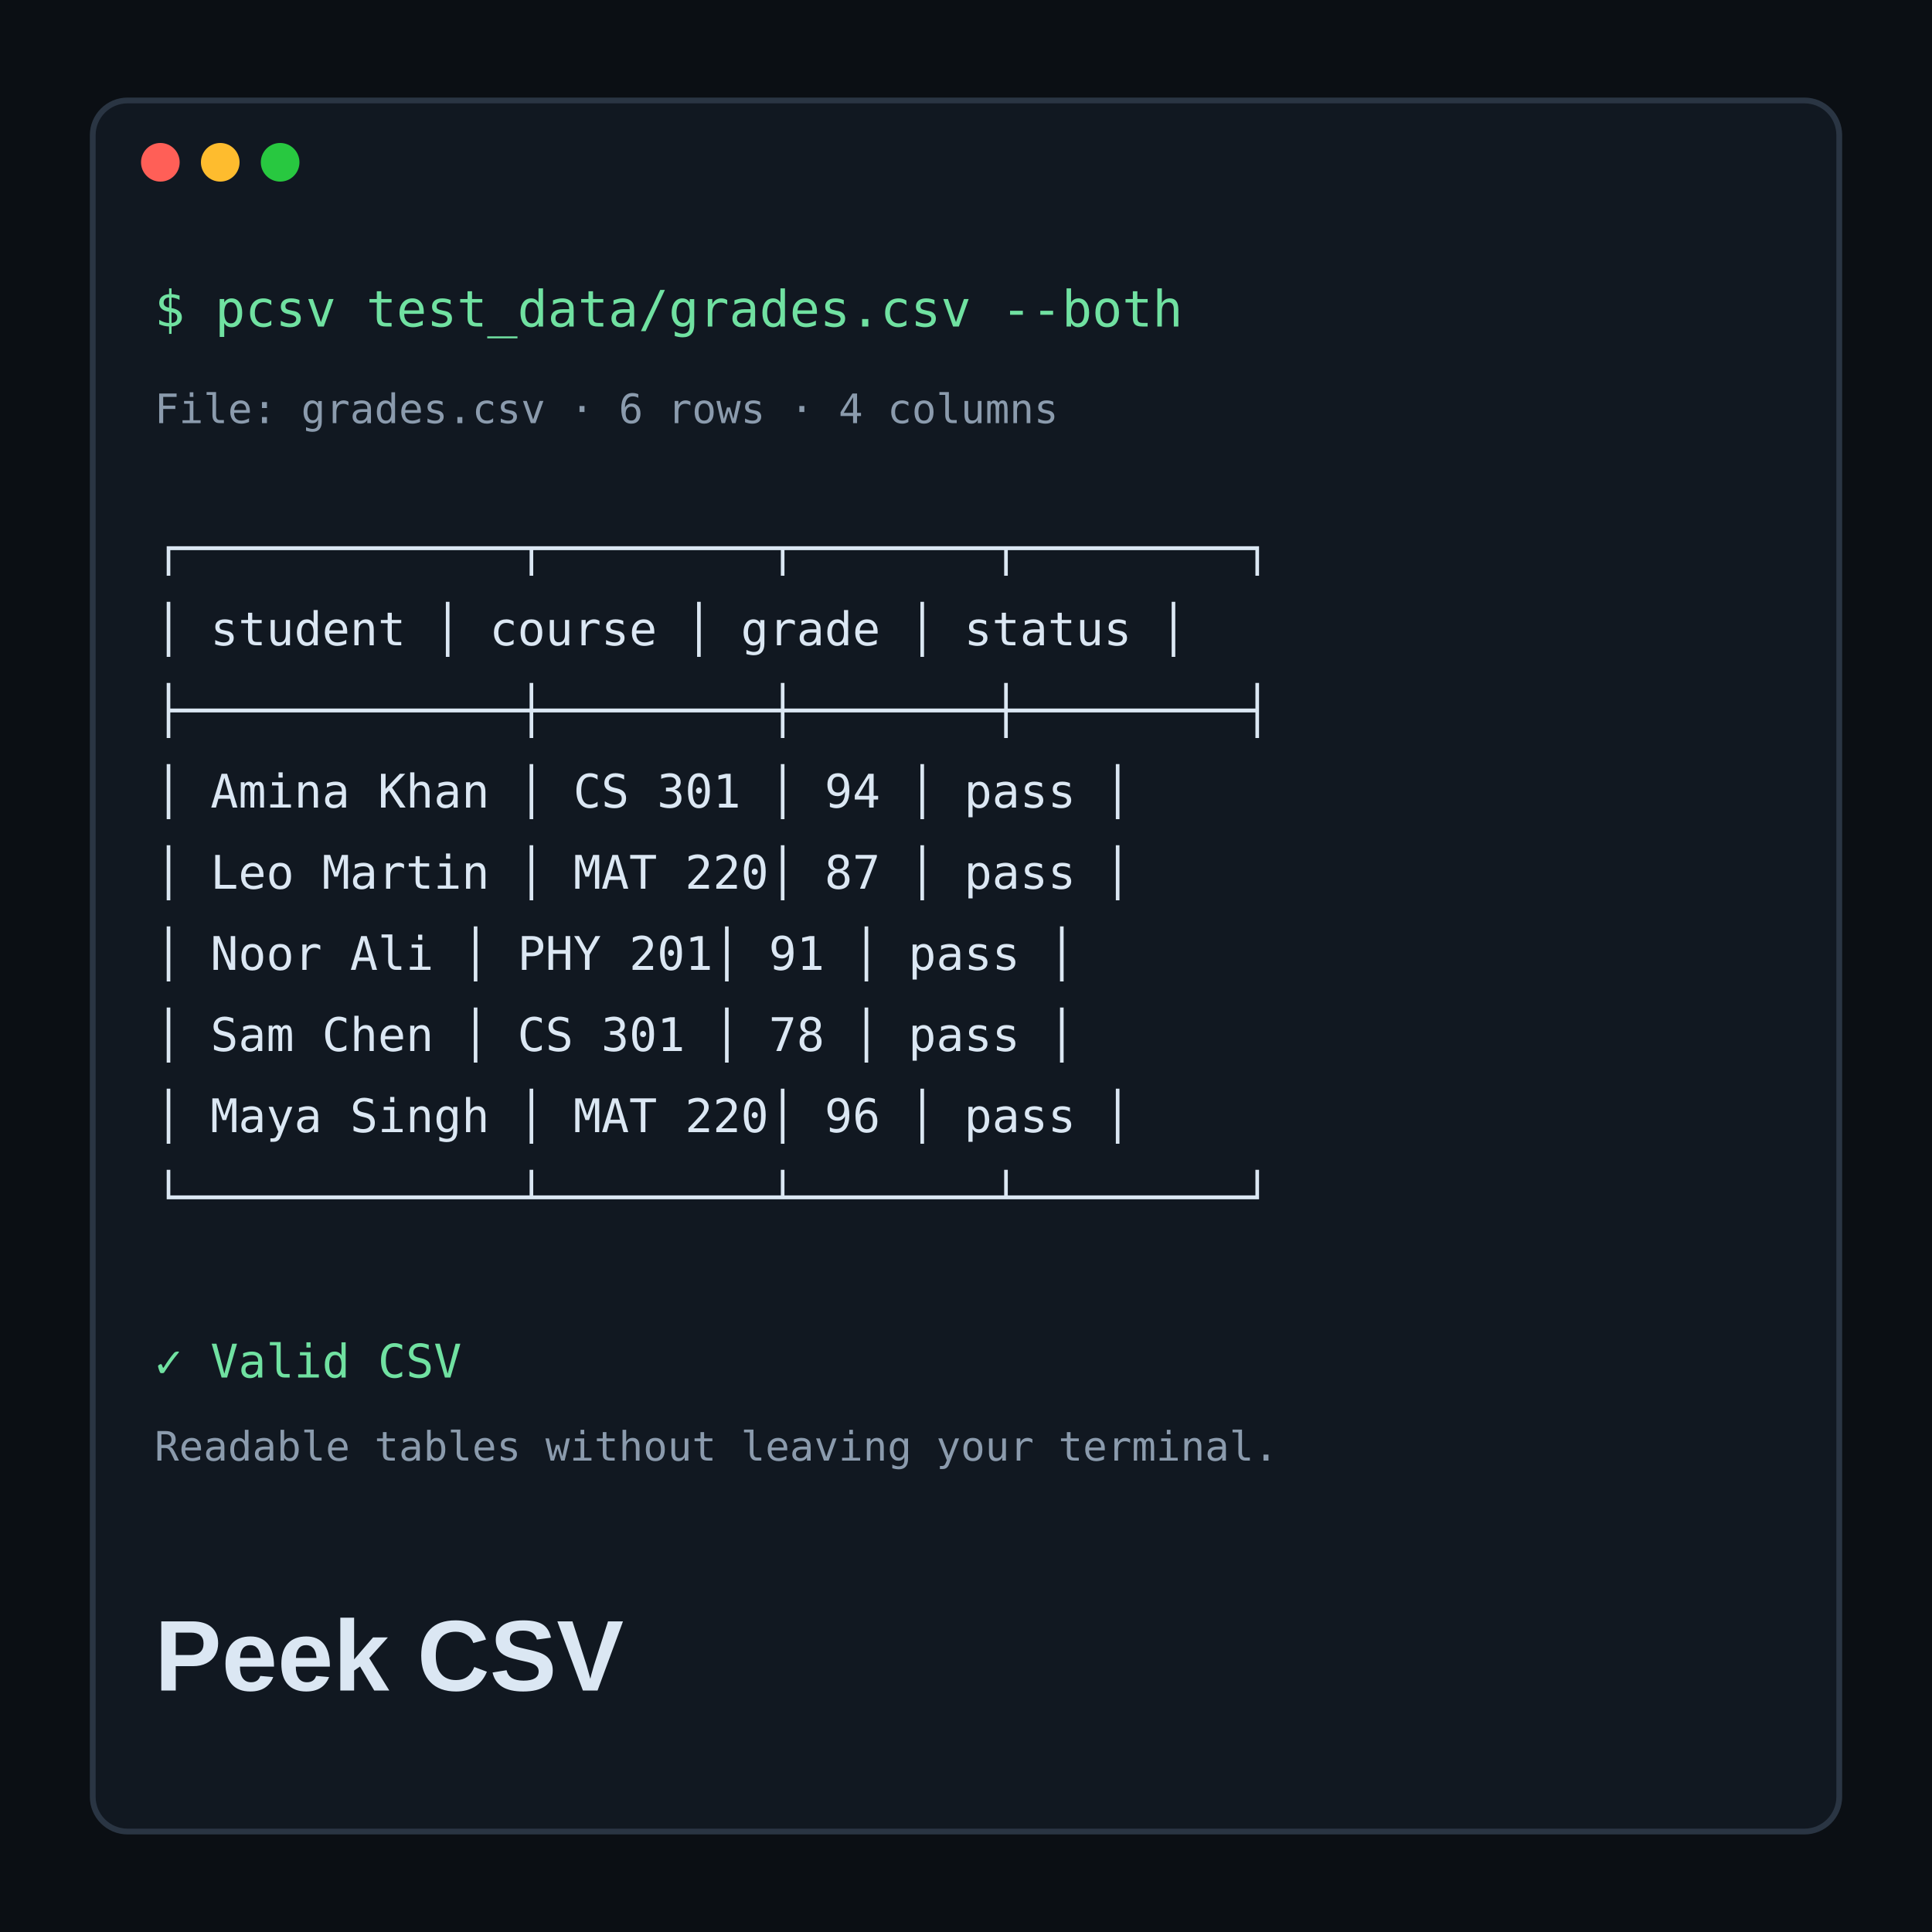
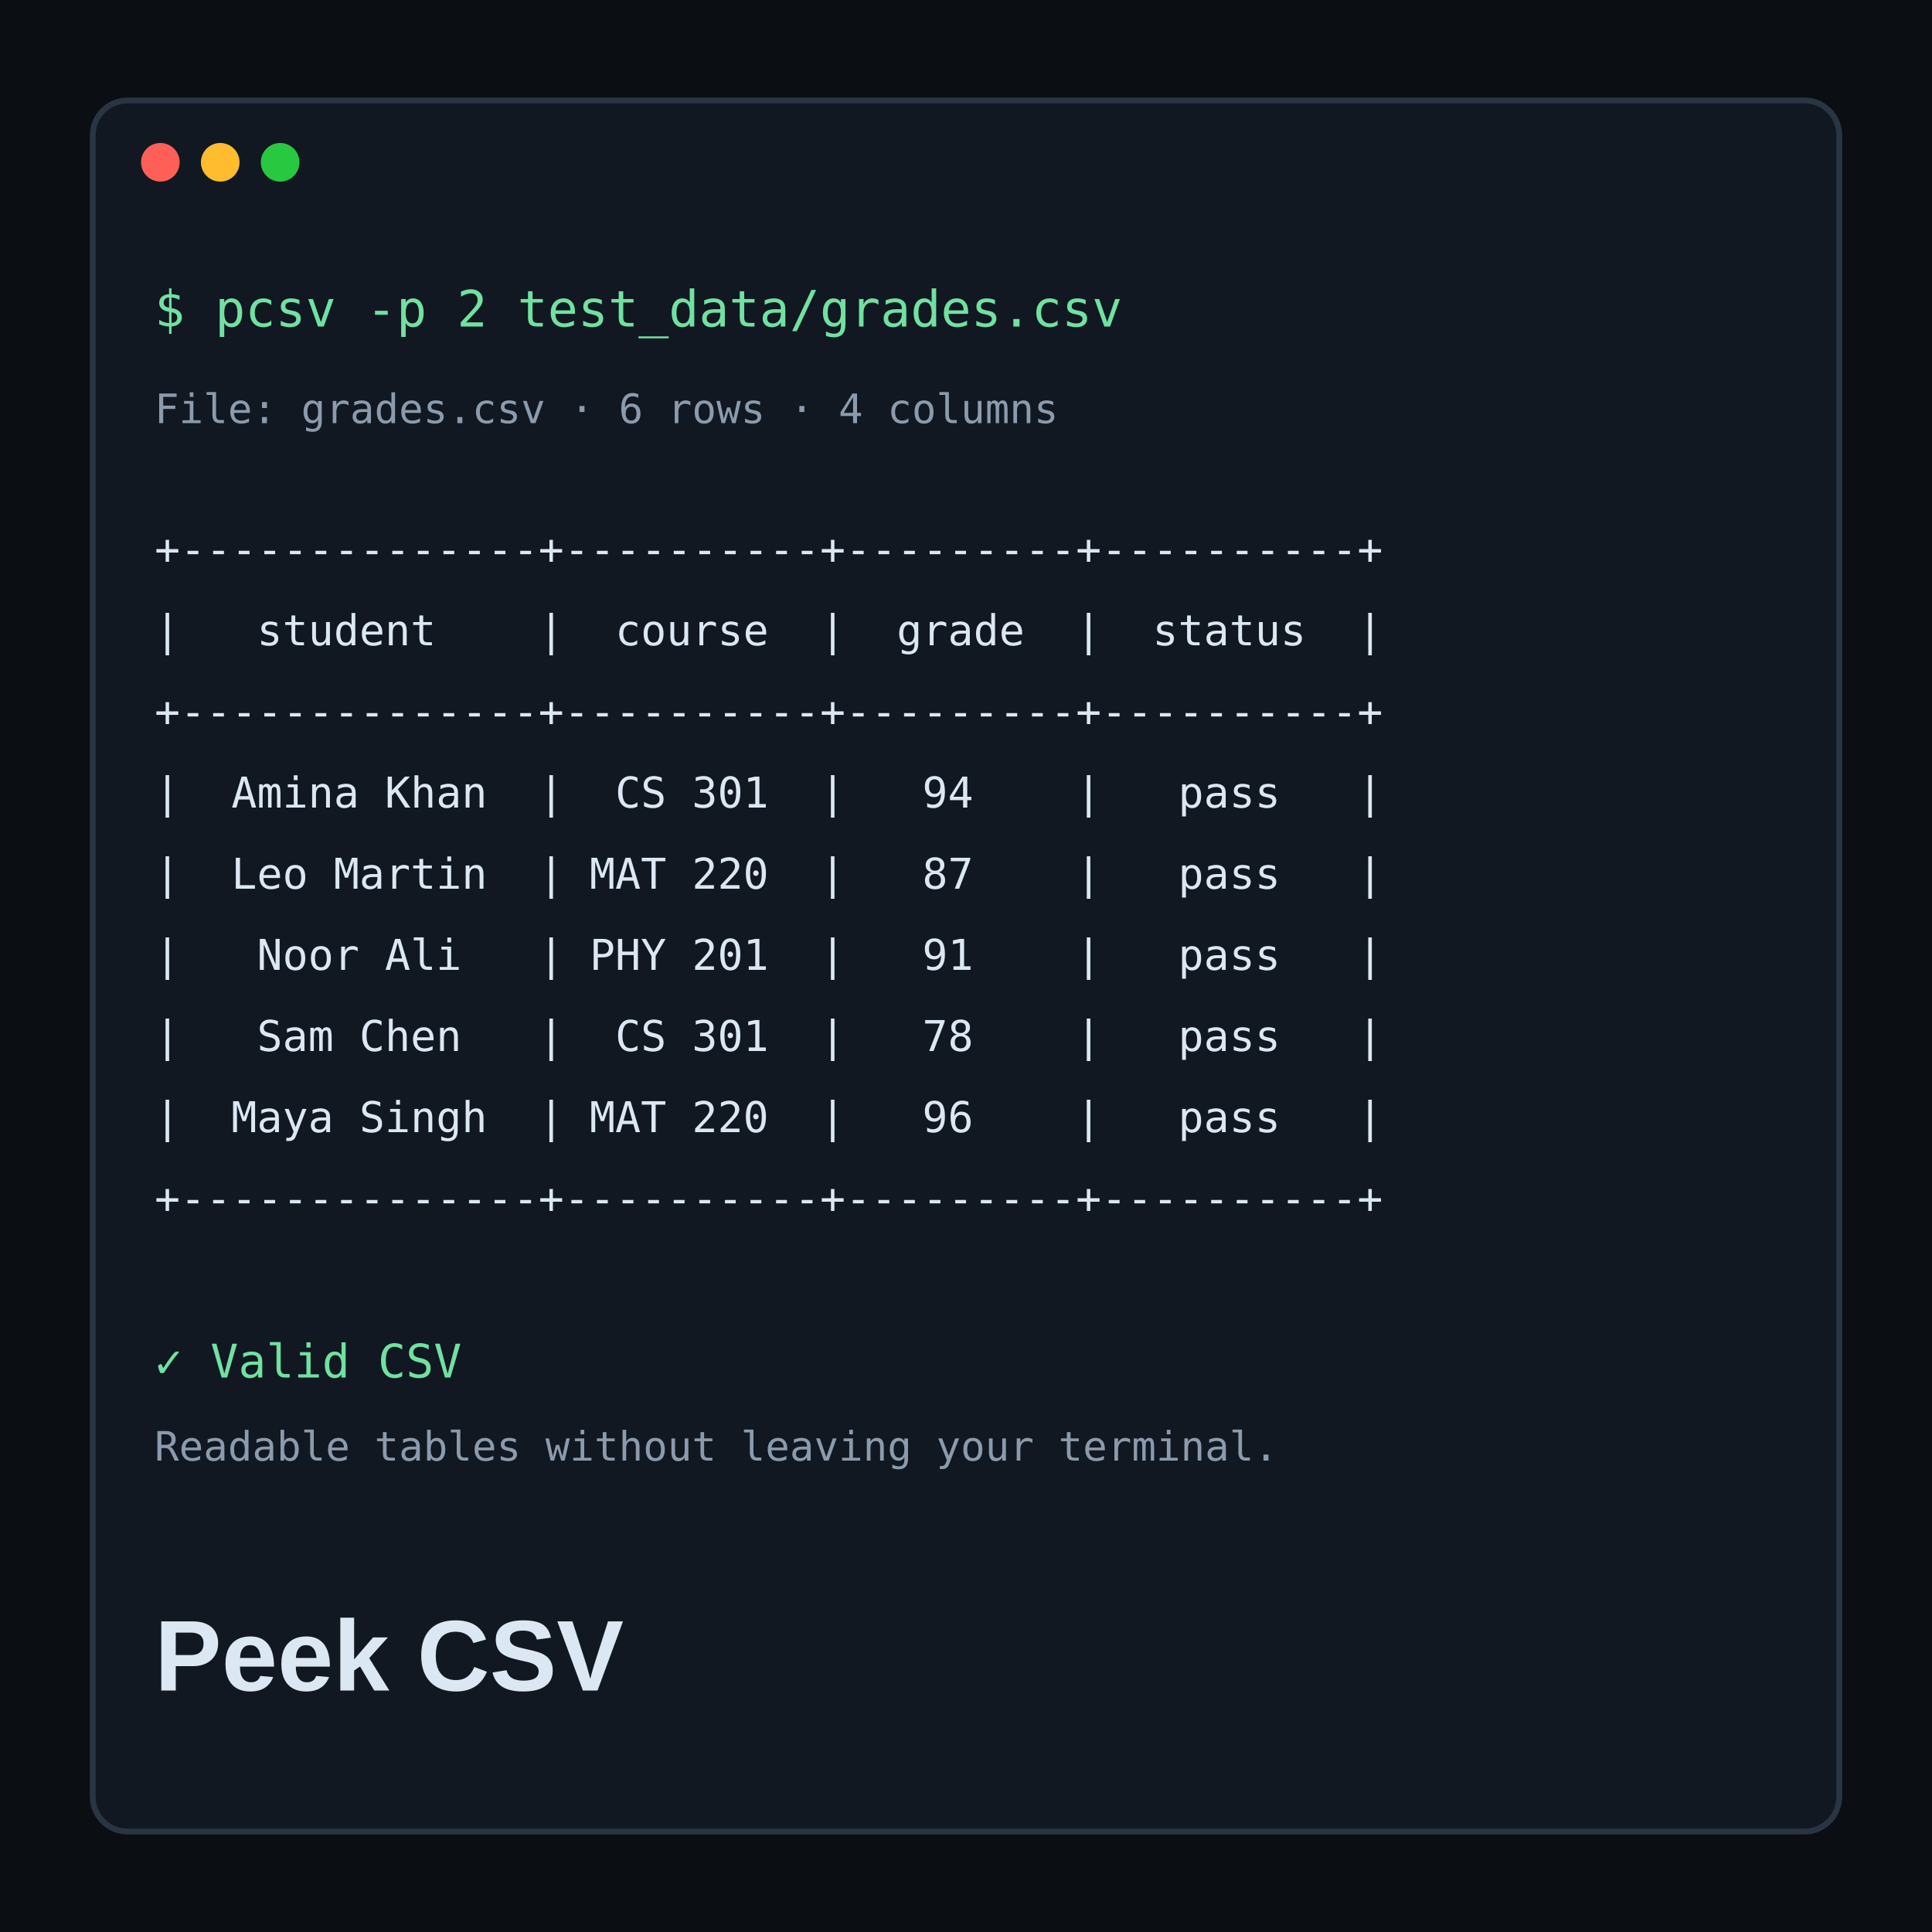
<svg xmlns="http://www.w3.org/2000/svg" width="1000" height="1000" viewBox="0 0 1000 1000">
  <rect width="1000" height="1000" fill="#0b0f14" />
  <rect x="48" y="52" width="904" height="896" rx="18" fill="#111821" stroke="#2a3543" stroke-width="3" />
  <circle cx="83" cy="84" r="10" fill="#ff5f57" />
  <circle cx="114" cy="84" r="10" fill="#febc2e" />
  <circle cx="145" cy="84" r="10" fill="#28c840" />
-   <text x="80" y="169" fill="#70e1a1" font-family="monospace" font-size="26">$ pcsv test_data/grades.csv --both</text>
+   <text x="80" y="169" fill="#70e1a1" font-family="monospace" font-size="26">$ pcsv -p 2 test_data/grades.csv</text>
  <text x="80" y="219" fill="#8b9bad" font-family="monospace" font-size="21">File: grades.csv · 6 rows · 4 columns</text>
-   <g fill="#dbe7f3" font-family="monospace" font-size="24">
-     <text x="80" y="292">┌────────────┬────────┬───────┬────────┐</text>
-     <text x="80" y="334">│ student    │ course │ grade │ status │</text>
-     <text x="80" y="376">├────────────┼────────┼───────┼────────┤</text>
-     <text x="80" y="418">│ Amina Khan │ CS 301 │  94   │ pass   │</text>
-     <text x="80" y="460">│ Leo Martin │ MAT 220│  87   │ pass   │</text>
-     <text x="80" y="502">│ Noor Ali   │ PHY 201│  91   │ pass   │</text>
-     <text x="80" y="544">│ Sam Chen   │ CS 301 │  78   │ pass   │</text>
-     <text x="80" y="586">│ Maya Singh │ MAT 220│  96   │ pass   │</text>
-     <text x="80" y="628">└────────────┴────────┴───────┴────────┘</text>
-   </g>
+   <text x="80" y="292" fill="#dbe7f3" font-family="monospace" font-size="22" xml:space="preserve">
+     <tspan x="80" dy="0">+--------------+----------+---------+----------+</tspan>
+     <tspan x="80" dy="42">|   student    |  course  |  grade  |  status  |</tspan>
+     <tspan x="80" dy="42">+--------------+----------+---------+----------+</tspan>
+     <tspan x="80" dy="42">|  Amina Khan  |  CS 301  |   94    |   pass   |</tspan>
+     <tspan x="80" dy="42">|  Leo Martin  | MAT 220  |   87    |   pass   |</tspan>
+     <tspan x="80" dy="42">|   Noor Ali   | PHY 201  |   91    |   pass   |</tspan>
+     <tspan x="80" dy="42">|   Sam Chen   |  CS 301  |   78    |   pass   |</tspan>
+     <tspan x="80" dy="42">|  Maya Singh  | MAT 220  |   96    |   pass   |</tspan>
+     <tspan x="80" dy="42">+--------------+----------+---------+----------+</tspan>
+   </text>
  <text x="80" y="713" fill="#70e1a1" font-family="monospace" font-size="24">✓ Valid CSV</text>
  <text x="80" y="756" fill="#8b9bad" font-family="monospace" font-size="21">Readable tables without leaving your terminal.</text>
  <text x="80" y="875" fill="#dbe7f3" font-family="Arial,sans-serif" font-size="52" font-weight="700">Peek CSV</text>
</svg>
